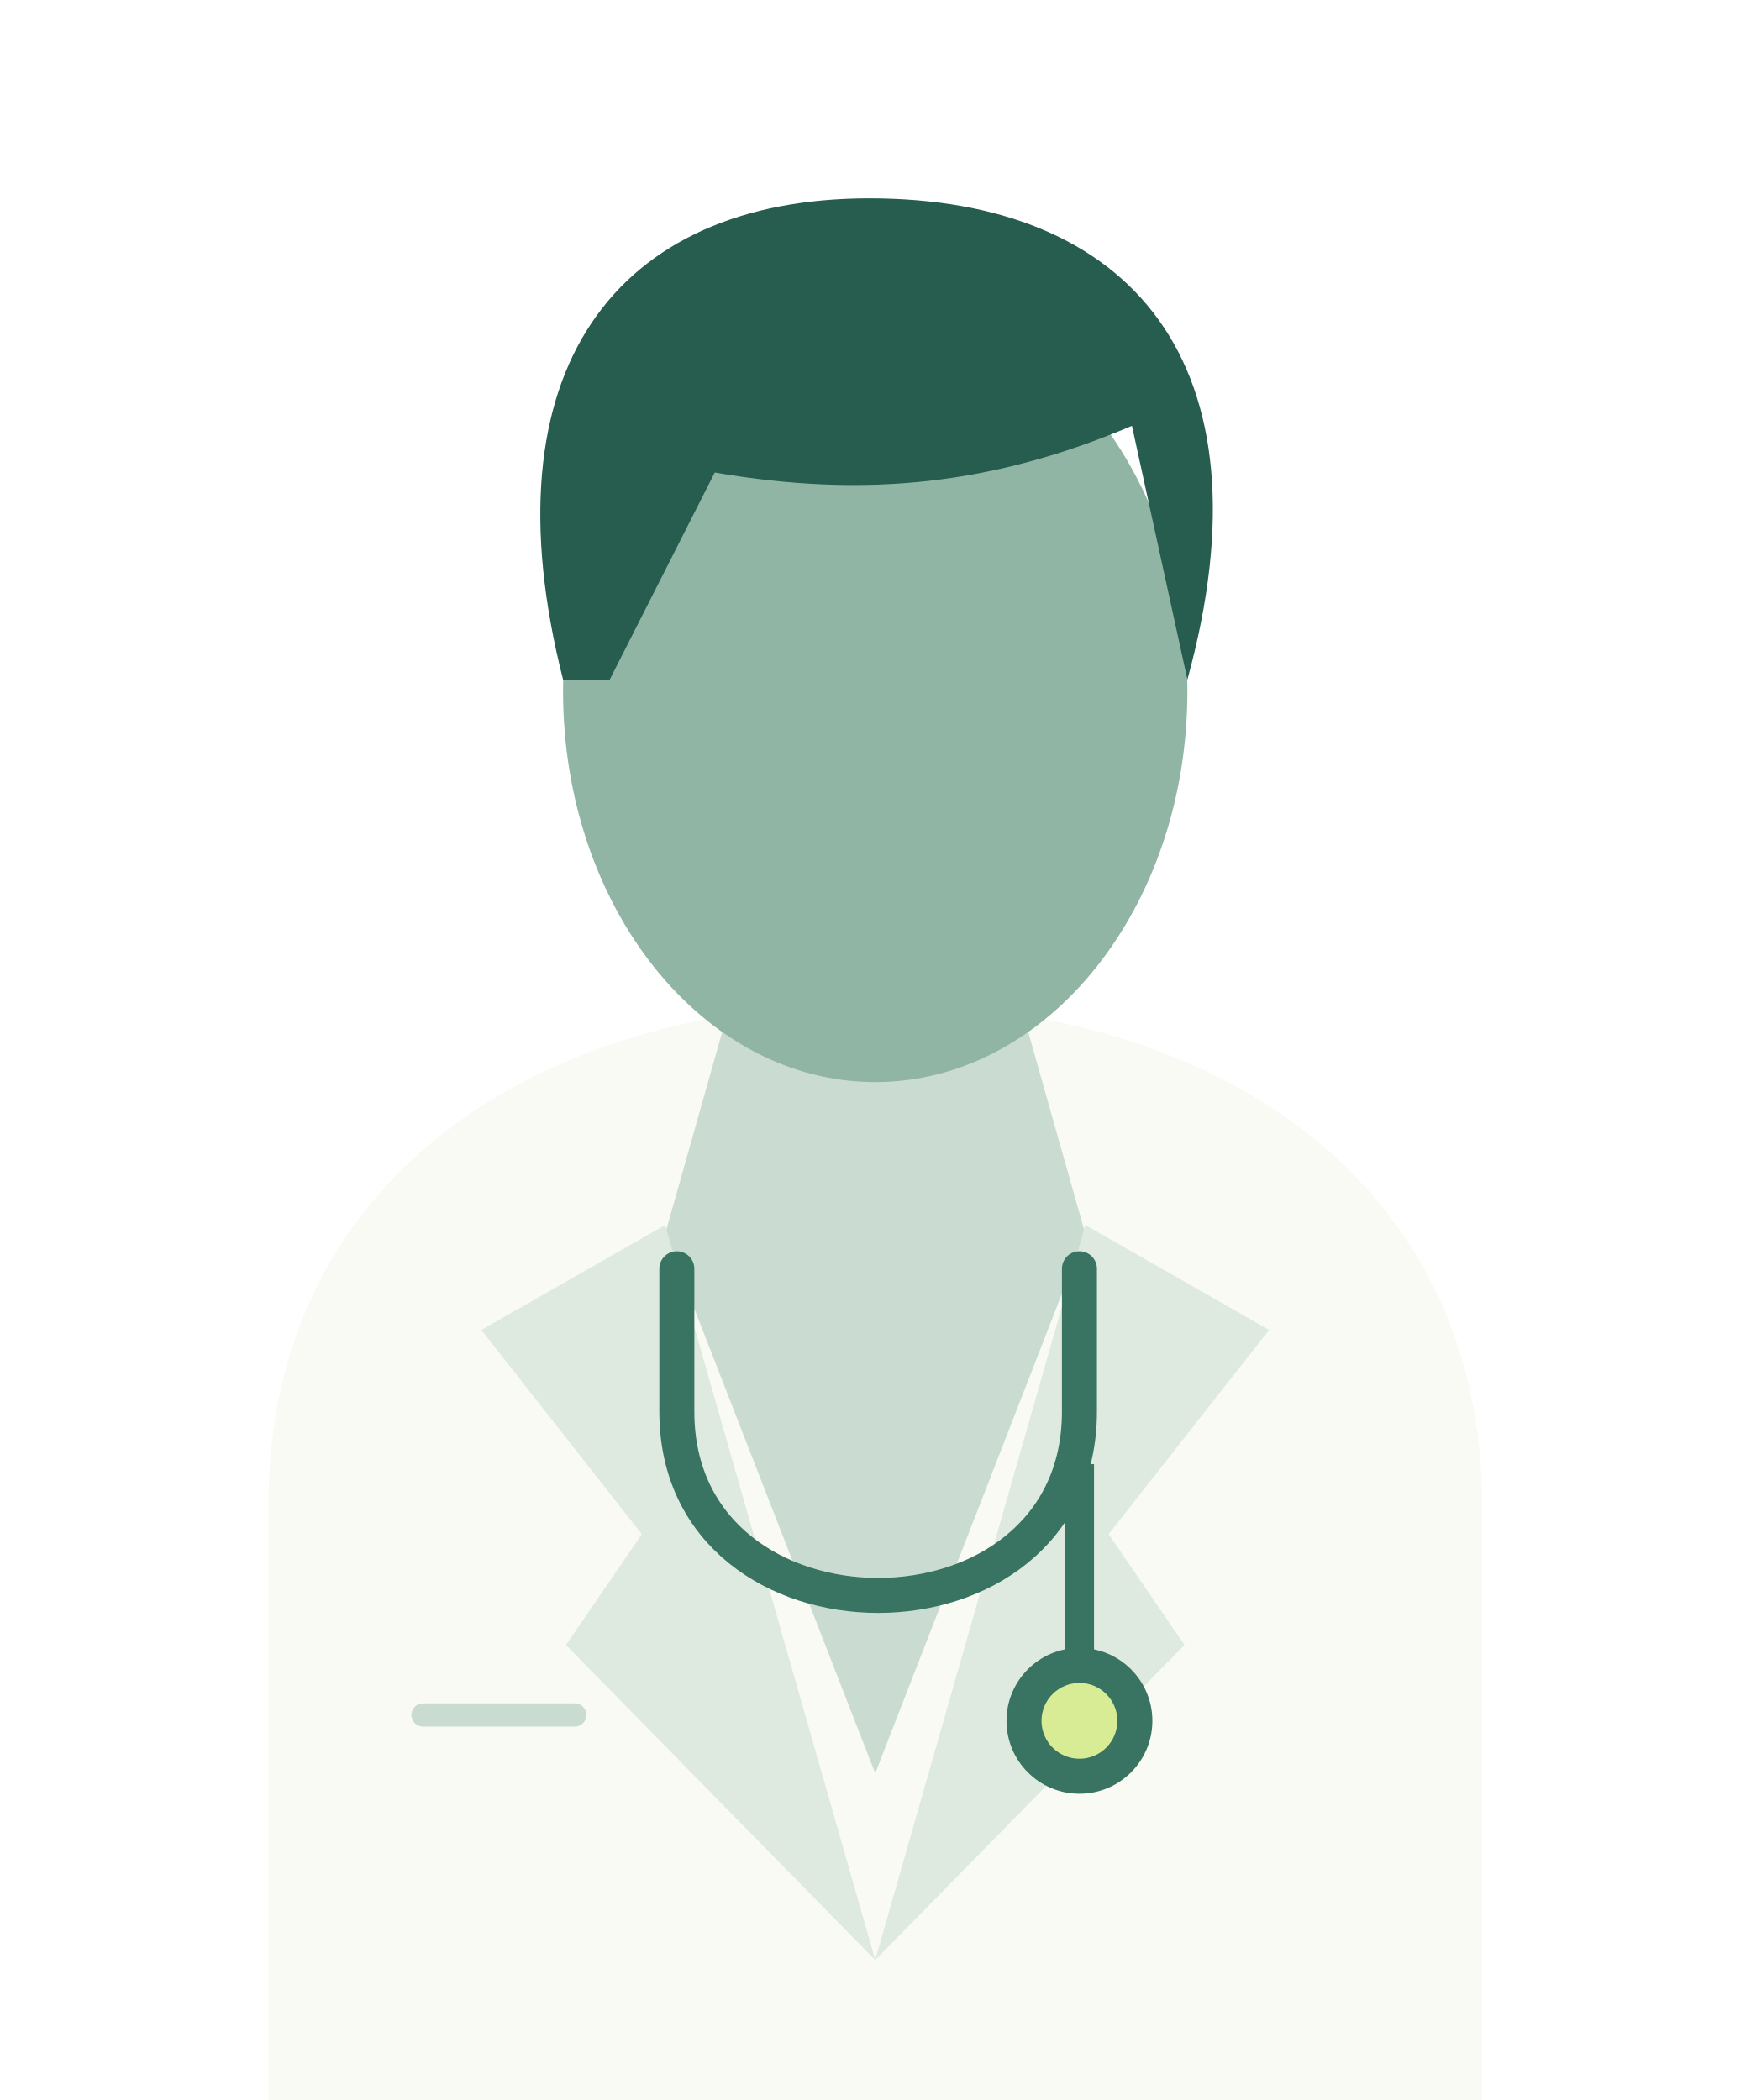
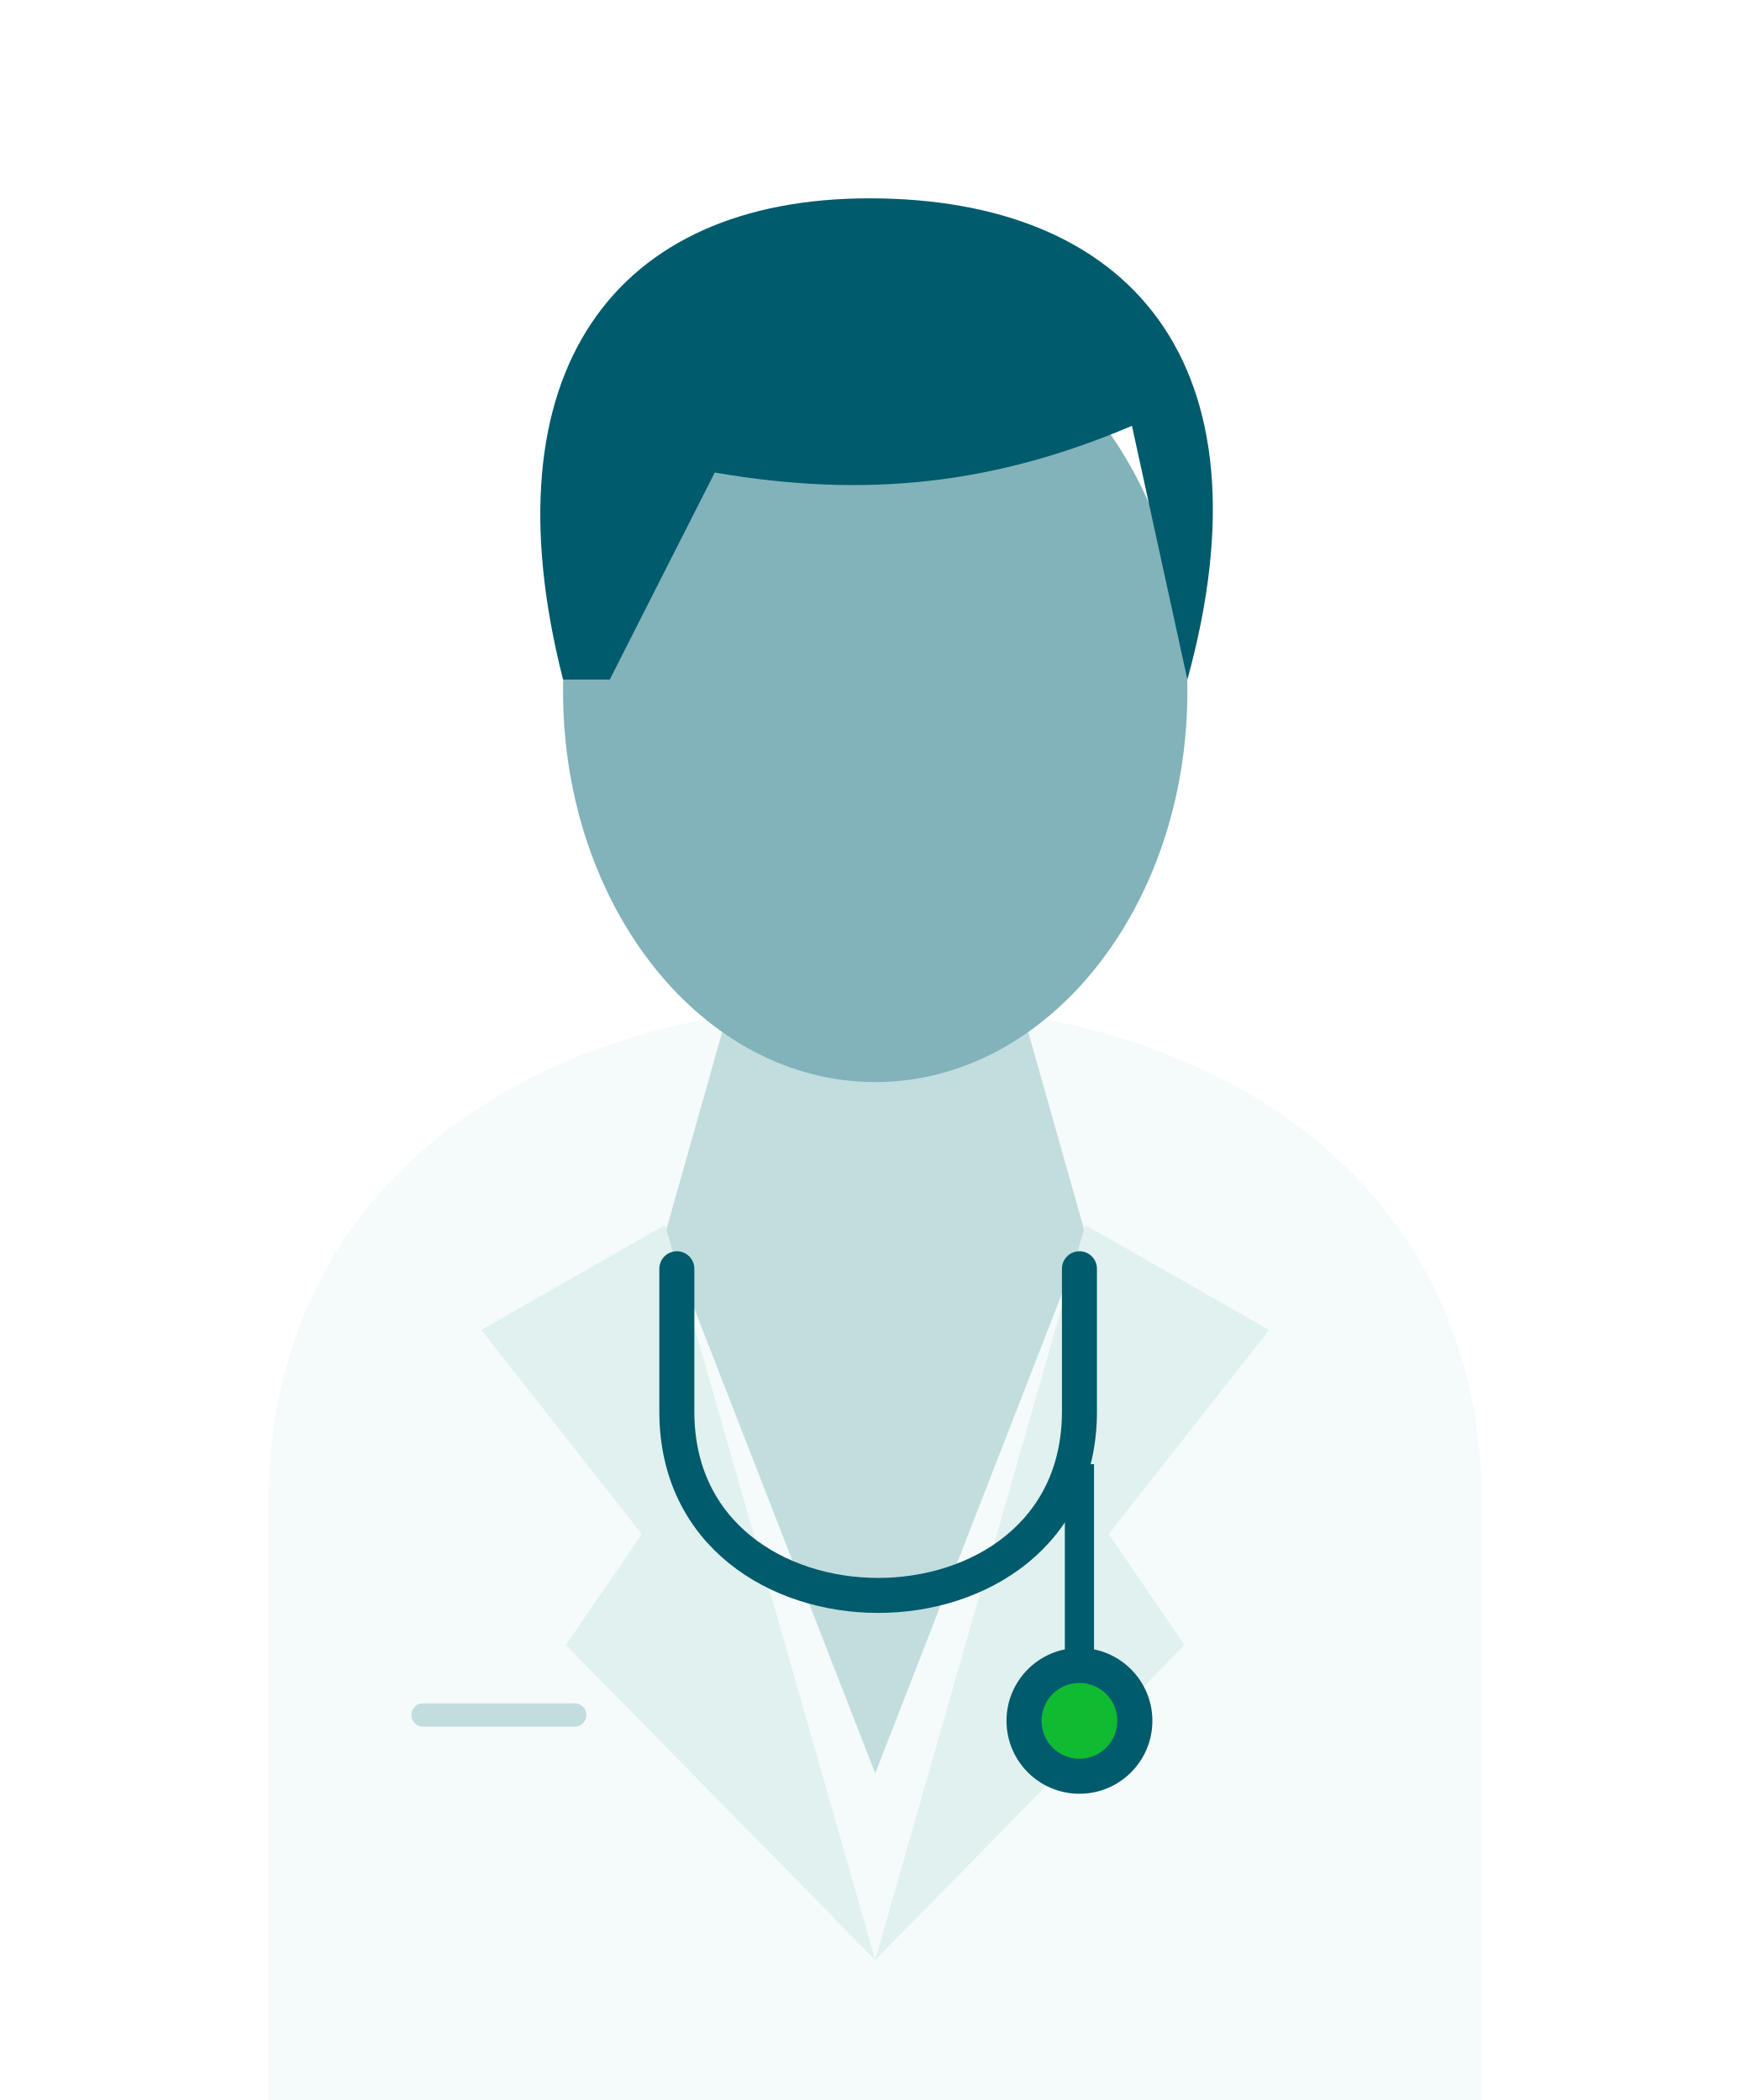
<svg xmlns="http://www.w3.org/2000/svg" width="600" height="720" viewBox="0 0 600 720" fill="none">
-   <path d="M92 720V516c0-111 91-172 208-172s208 61 208 172v204" fill="#F9FAF4" />
-   <path d="m254 331-26 92 72 185 72-185-26-92" fill="#CADCD1" />
-   <ellipse cx="300" cy="237" rx="107" ry="134" fill="#91B5A4" />
-   <path d="M193 233c-27-106 18-165 105-165 89 0 139 56 109 165l-19-87c-47 20-91 25-143 16l-36 71" fill="#265D4E" />
-   <path d="m228 420-63 36 55 70-26 38 106 108-72-252Zm144 0 63 36-55 70 26 38-106 108 72-252Z" fill="#DEE9DF" />
-   <path d="M232 435v49c0 84 138 84 138 0v-49" stroke="#387461" stroke-width="12" stroke-linecap="round" />
-   <path d="M370 502v72" stroke="#387461" stroke-width="10" />
-   <circle cx="370" cy="590" r="25" fill="#387461" />
-   <circle cx="370" cy="590" r="13" fill="#D8EB95" />
-   <rect x="141" y="584" width="60" height="8" rx="4" fill="#CADCD1" />
+   <path d="M92 720V516c0-111 91-172 208-172s208 61 208 172v204" fill="#F5FAFA" />
+   <path d="m254 331-26 92 72 185 72-185-26-92" fill="#C2DDDE" />
+   <ellipse cx="300" cy="237" rx="107" ry="134" fill="#82B2BA" />
+   <path d="M193 233c-27-106 18-165 105-165 89 0 139 56 109 165l-19-87c-47 20-91 25-143 16l-36 71" fill="#005B6C" />
+   <path d="m228 420-63 36 55 70-26 38 106 108-72-252Zm144 0 63 36-55 70 26 38-106 108 72-252Z" fill="#E0F1EF" />
+   <path d="M232 435v49c0 84 138 84 138 0v-49" stroke="#005B6C" stroke-width="12" stroke-linecap="round" />
+   <path d="M370 502v72" stroke="#005B6C" stroke-width="10" />
+   <circle cx="370" cy="590" r="25" fill="#005B6C" />
+   <circle cx="370" cy="590" r="13" fill="#10BA31" />
+   <rect x="141" y="584" width="60" height="8" rx="4" fill="#C2DDDE" />
</svg>
